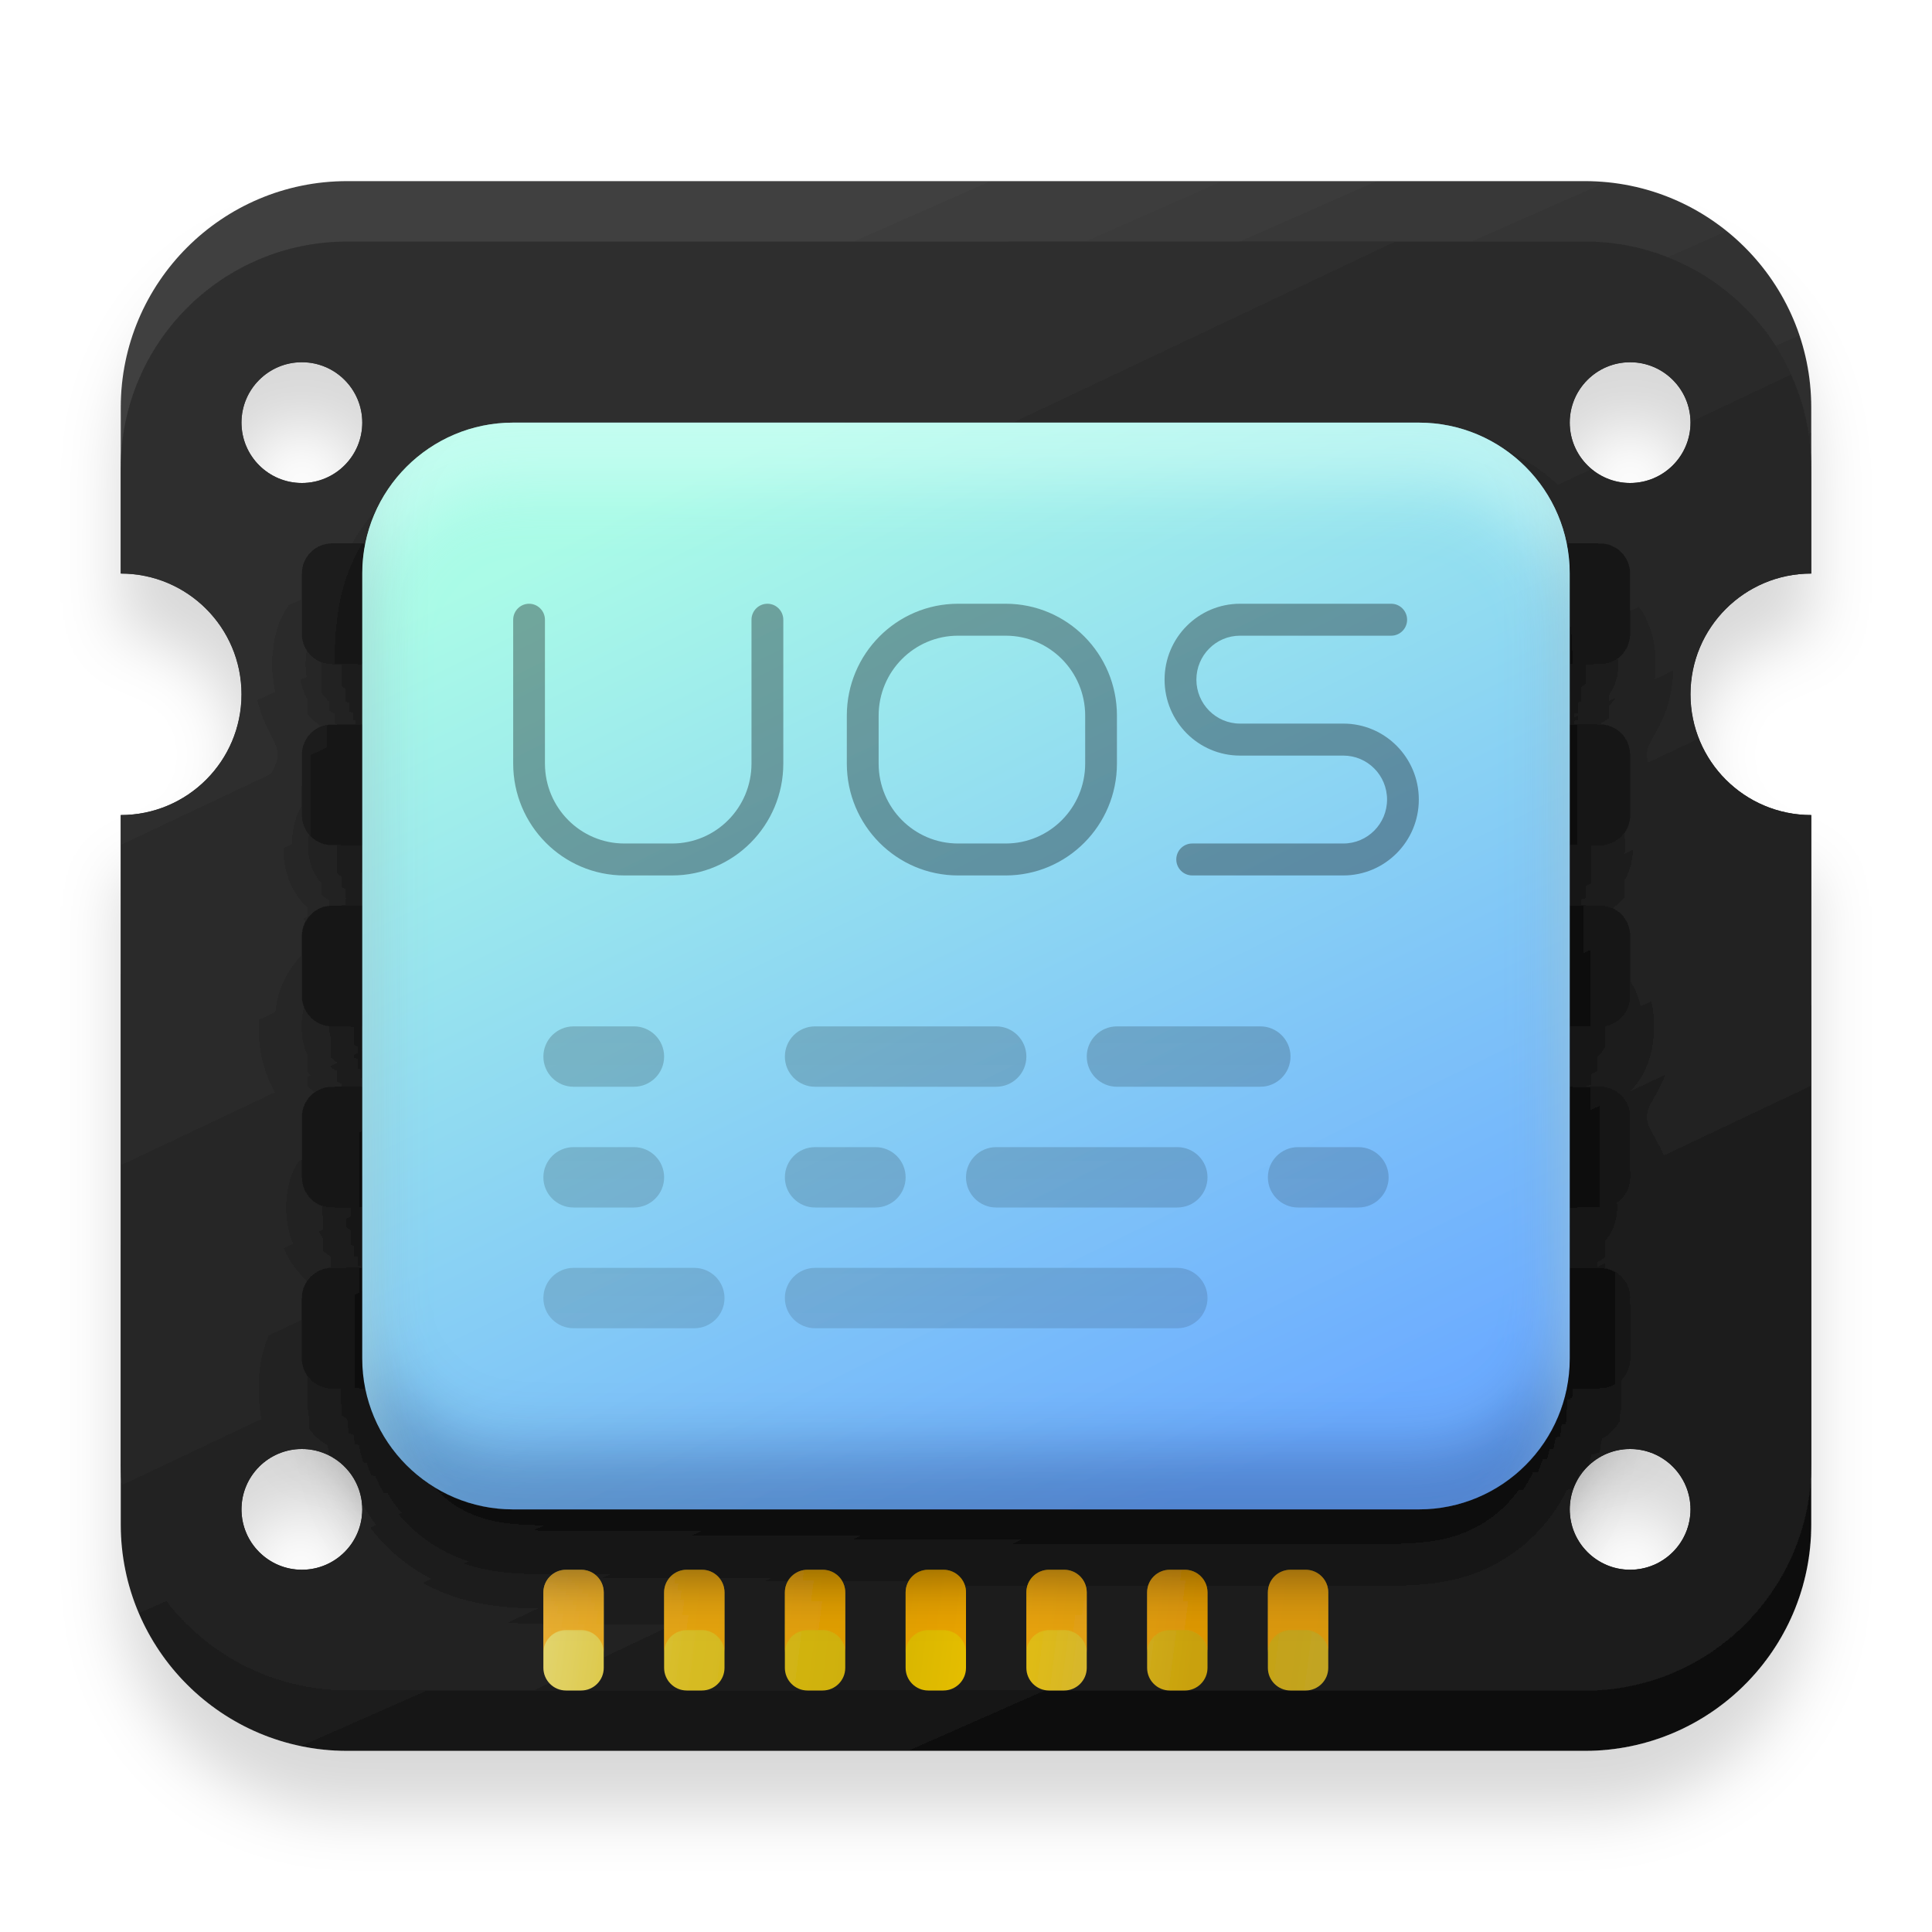
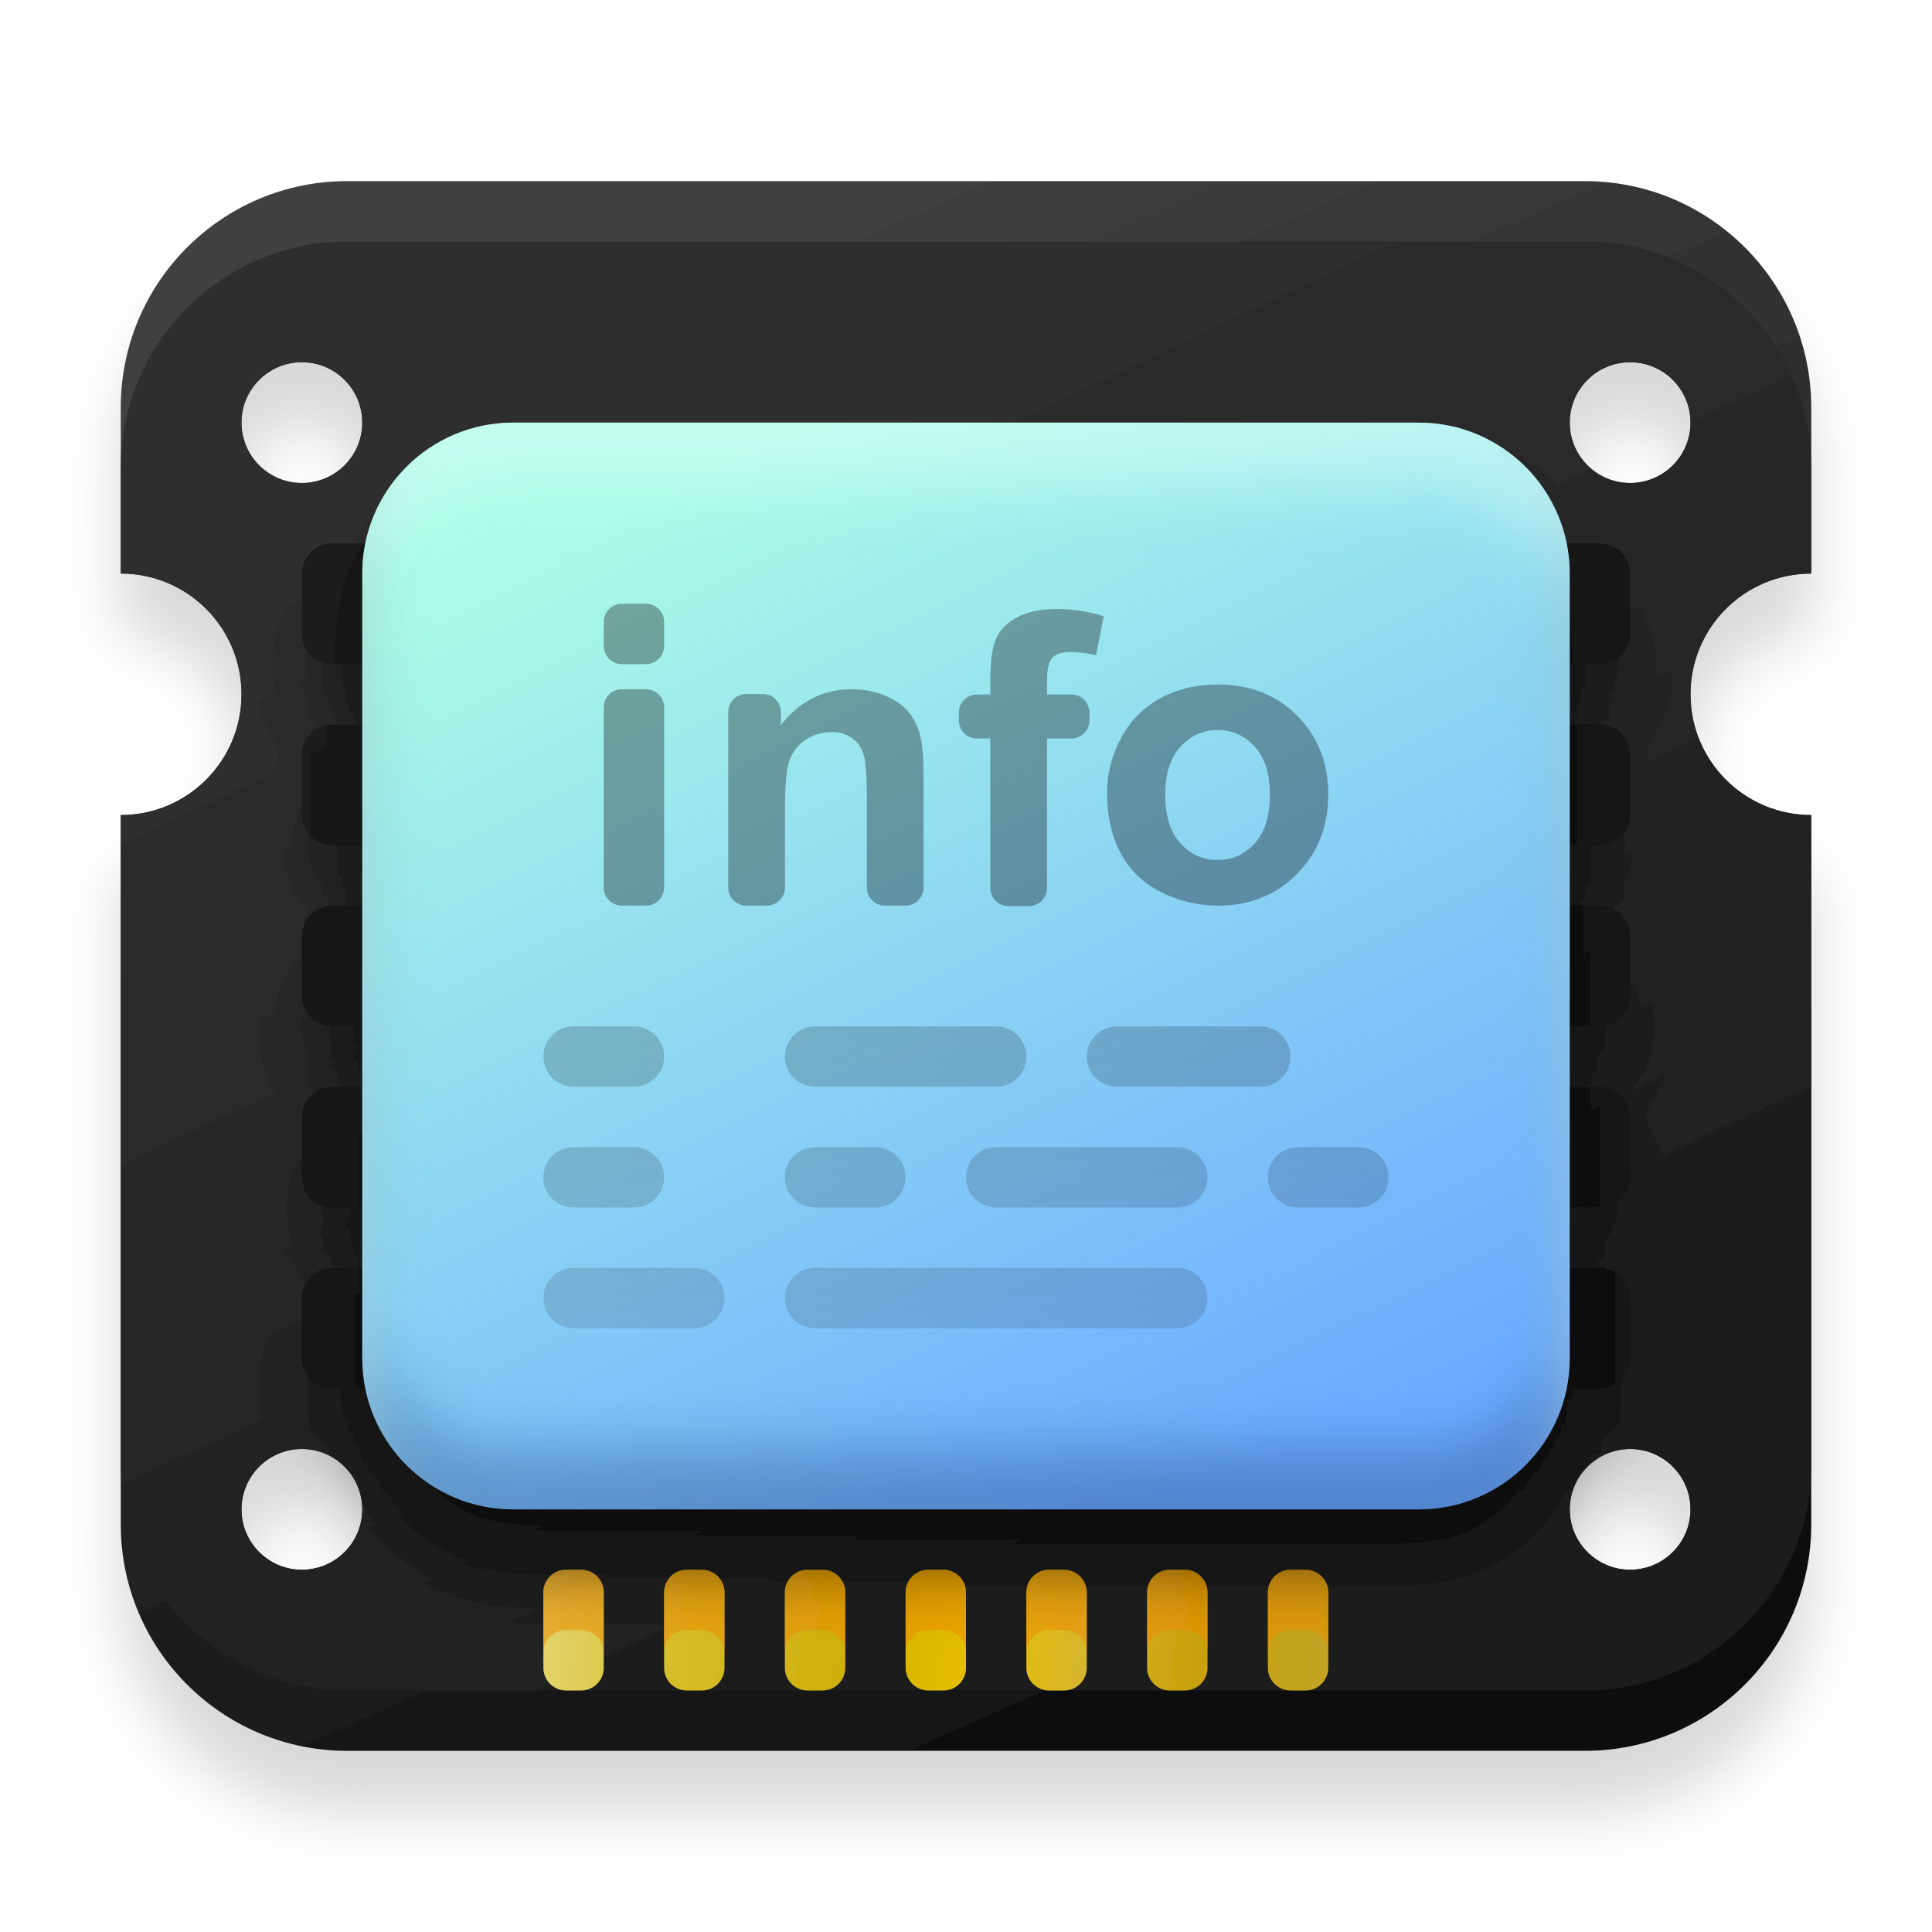
- <svg xmlns="http://www.w3.org/2000/svg" xmlns:xlink="http://www.w3.org/1999/xlink" width="32" height="32" viewBox="0 0 32 32">
+ <svg xmlns="http://www.w3.org/2000/svg" xmlns:xlink="http://www.w3.org/1999/xlink" width="32px" height="32px" viewBox="0 0 32 32" version="1.1">
  <defs>
-     <filter id="deepin-devicemanager32-a" width="128.6%" height="130.8%" x="-14.3%" y="-15.4%" filterUnits="objectBoundingBox">
-       <feOffset dy="1" in="SourceAlpha" result="shadowOffsetOuter1" />
-       <feGaussianBlur in="shadowOffsetOuter1" result="shadowBlurOuter1" stdDeviation=".5" />
+     <filter x="-14.3%" y="-15.4%" width="128.6%" height="130.8%" filterUnits="objectBoundingBox" id="filter-1">
+       <feOffset dx="0" dy="1" in="SourceAlpha" result="shadowOffsetOuter1" />
+       <feGaussianBlur stdDeviation="0.5" in="shadowOffsetOuter1" result="shadowBlurOuter1" />
      <feComposite in="shadowBlurOuter1" in2="SourceAlpha" operator="out" result="shadowBlurOuter1" />
-       <feColorMatrix in="shadowBlurOuter1" result="shadowMatrixOuter1" values="0 0 0 0 0   0 0 0 0 0   0 0 0 0 0  0 0 0 0.15 0" />
+       <feColorMatrix values="0 0 0 0 0   0 0 0 0 0   0 0 0 0 0  0 0 0 0.15 0" type="matrix" in="shadowBlurOuter1" result="shadowMatrixOuter1" />
      <feMerge>
        <feMergeNode in="shadowMatrixOuter1" />
        <feMergeNode in="SourceGraphic" />
      </feMerge>
    </filter>
-     <linearGradient id="deepin-devicemanager32-b" x1="26.256%" x2="66.07%" y1="6.888%" y2="91.486%">
-       <stop offset="0%" stop-color="#414141" />
-       <stop offset="100%" stop-color="#111" />
+     <linearGradient x1="26.256%" y1="6.888%" x2="66.07%" y2="91.486%" id="linearGradient-2">
+       <stop stop-color="#414141" offset="0%" />
+       <stop stop-color="#111111" offset="100%" />
    </linearGradient>
-     <linearGradient id="deepin-devicemanager32-c" x1="26.256%" x2="66.07%" y1="13.265%" y2="85.349%">
-       <stop offset="0%" stop-color="#2F2F2F" />
-       <stop offset="100%" stop-color="#1E1E1E" />
+     <linearGradient x1="26.256%" y1="13.265%" x2="66.07%" y2="85.349%" id="linearGradient-3">
+       <stop stop-color="#2F2F2F" offset="0%" />
+       <stop stop-color="#1E1E1E" offset="100%" />
    </linearGradient>
-     <path id="deepin-devicemanager32-e" d="M24.5,18 C24.776,18 25,18.224 25,18.5 L25,19.5 C25,19.776 24.776,20 24.5,20 L3.5,20 C3.224,20 3,19.776 3,19.5 L3,18.5 C3,18.224 3.224,18 3.5,18 L24.5,18 Z M24.5,15 C24.776,15 25,15.224 25,15.5 L25,16.5 C25,16.776 24.776,17 24.5,17 L3.5,17 C3.224,17 3,16.776 3,16.5 L3,15.5 C3,15.224 3.224,15 3.5,15 L24.5,15 Z M24.5,12 C24.776,12 25,12.224 25,12.5 L25,13.5 C25,13.776 24.776,14 24.5,14 L3.5,14 C3.224,14 3,13.776 3,13.5 L3,12.5 C3,12.224 3.224,12 3.5,12 L24.5,12 Z M24.5,9 C24.776,9 25,9.224 25,9.5 L25,10.5 C25,10.776 24.776,11 24.5,11 L3.5,11 C3.224,11 3,10.776 3,10.5 L3,9.5 C3,9.224 3.224,9 3.5,9 L24.5,9 Z M24.5,6 C24.776,6 25,6.224 25,6.5 L25,7.5 C25,7.776 24.776,8 24.5,8 L3.5,8 C3.224,8 3,7.776 3,7.5 L3,6.5 C3,6.224 3.224,6 3.5,6 L24.5,6 Z" />
-     <filter id="deepin-devicemanager32-d" width="118.2%" height="128.6%" x="-9.1%" y="-7.1%" filterUnits="objectBoundingBox">
-       <feOffset dy="1" in="SourceAlpha" result="shadowOffsetOuter1" />
-       <feGaussianBlur in="shadowOffsetOuter1" result="shadowBlurOuter1" stdDeviation=".5" />
+     <path d="M24.5,18 C24.776,18 25,18.224 25,18.5 L25,19.5 C25,19.776 24.776,20 24.5,20 L3.5,20 C3.224,20 3,19.776 3,19.5 L3,18.5 C3,18.224 3.224,18 3.5,18 L24.5,18 Z M24.5,15 C24.776,15 25,15.224 25,15.5 L25,16.5 C25,16.776 24.776,17 24.5,17 L3.5,17 C3.224,17 3,16.776 3,16.5 L3,15.5 C3,15.224 3.224,15 3.5,15 L24.5,15 Z M24.5,12 C24.776,12 25,12.224 25,12.5 L25,13.5 C25,13.776 24.776,14 24.5,14 L3.5,14 C3.224,14 3,13.776 3,13.5 L3,12.5 C3,12.224 3.224,12 3.5,12 L24.5,12 Z M24.5,9 C24.776,9 25,9.224 25,9.5 L25,10.5 C25,10.776 24.776,11 24.5,11 L3.5,11 C3.224,11 3,10.776 3,10.5 L3,9.5 C3,9.224 3.224,9 3.5,9 L24.5,9 Z M24.5,6 C24.776,6 25,6.224 25,6.5 L25,7.5 C25,7.776 24.776,8 24.5,8 L3.5,8 C3.224,8 3,7.776 3,7.5 L3,6.5 C3,6.224 3.224,6 3.5,6 L24.5,6 Z" id="path-4" />
+     <filter x="-9.1%" y="-7.1%" width="118.2%" height="128.6%" filterUnits="objectBoundingBox" id="filter-5">
+       <feOffset dx="0" dy="1" in="SourceAlpha" result="shadowOffsetOuter1" />
+       <feGaussianBlur stdDeviation="0.5" in="shadowOffsetOuter1" result="shadowBlurOuter1" />
      <feComposite in="shadowBlurOuter1" in2="SourceAlpha" operator="out" result="shadowBlurOuter1" />
-       <feColorMatrix in="shadowBlurOuter1" values="0 0 0 0 0   0 0 0 0 0   0 0 0 0 0  0 0 0 0.231 0" />
+       <feColorMatrix values="0 0 0 0 0   0 0 0 0 0   0 0 0 0 0  0 0 0 0.231 0" type="matrix" in="shadowBlurOuter1" />
    </filter>
-     <linearGradient id="deepin-devicemanager32-f" x1="0%" x2="100%" y1="49.003%" y2="50.995%">
-       <stop offset="0%" stop-color="#E2D46C" />
-       <stop offset="18.149%" stop-color="#D7BC26" />
-       <stop offset="38.886%" stop-color="#CFB009" />
-       <stop offset="56.473%" stop-color="#E7BF00" />
-       <stop offset="70.402%" stop-color="#D5B630" />
-       <stop offset="83.443%" stop-color="#C9A10A" />
-       <stop offset="100%" stop-color="#C2A422" />
+     <linearGradient x1="0%" y1="49.003%" x2="100%" y2="50.995%" id="linearGradient-6">
+       <stop stop-color="#E2D46C" offset="0%" />
+       <stop stop-color="#D7BC26" offset="18.149%" />
+       <stop stop-color="#CFB009" offset="38.886%" />
+       <stop stop-color="#E7BF00" offset="56.473%" />
+       <stop stop-color="#D5B630" offset="70.402%" />
+       <stop stop-color="#C9A10A" offset="83.443%" />
+       <stop stop-color="#C2A422" offset="100%" />
    </linearGradient>
-     <path id="deepin-devicemanager32-g" d="M7.625,23 C7.832,23 8,23.168 8,23.375 L8,24.625 C8,24.832 7.832,25 7.625,25 L7.375,25 C7.168,25 7,24.832 7,24.625 L7,23.375 C7,23.168 7.168,23 7.375,23 L7.625,23 Z M9.625,23 C9.832,23 10,23.168 10,23.375 L10,24.625 C10,24.832 9.832,25 9.625,25 L9.375,25 C9.168,25 9,24.832 9,24.625 L9,23.375 C9,23.168 9.168,23 9.375,23 L9.625,23 Z M11.625,23 C11.832,23 12,23.168 12,23.375 L12,24.625 C12,24.832 11.832,25 11.625,25 L11.375,25 C11.168,25 11,24.832 11,24.625 L11,23.375 C11,23.168 11.168,23 11.375,23 L11.625,23 Z M13.625,23 C13.832,23 14,23.168 14,23.375 L14,24.625 C14,24.832 13.832,25 13.625,25 L13.375,25 C13.168,25 13,24.832 13,24.625 L13,23.375 C13,23.168 13.168,23 13.375,23 L13.625,23 Z M15.625,23 C15.832,23 16,23.168 16,23.375 L16,24.625 C16,24.832 15.832,25 15.625,25 L15.375,25 C15.168,25 15,24.832 15,24.625 L15,23.375 C15,23.168 15.168,23 15.375,23 L15.625,23 Z M17.625,23 C17.832,23 18,23.168 18,23.375 L18,24.625 C18,24.832 17.832,25 17.625,25 L17.375,25 C17.168,25 17,24.832 17,24.625 L17,23.375 C17,23.168 17.168,23 17.375,23 L17.625,23 Z M19.625,23 C19.832,23 20,23.168 20,23.375 L20,24.625 C20,24.832 19.832,25 19.625,25 L19.375,25 C19.168,25 19,24.832 19,24.625 L19,23.375 C19,23.168 19.168,23 19.375,23 L19.625,23 Z" />
-     <filter id="deepin-devicemanager32-h" width="107.7%" height="150%" x="-3.8%" y="-25%" filterUnits="objectBoundingBox">
-       <feOffset dy="1" in="SourceAlpha" result="shadowOffsetInner1" />
-       <feComposite in="shadowOffsetInner1" in2="SourceAlpha" k2="-1" k3="1" operator="arithmetic" result="shadowInnerInner1" />
-       <feColorMatrix in="shadowInnerInner1" values="0 0 0 0 0.927   0 0 0 0 0.559   0 0 0 0 0  0 0 0 0.55 0" />
+     <path d="M7.625,23 C7.832,23 8,23.168 8,23.375 L8,24.625 C8,24.832 7.832,25 7.625,25 L7.375,25 C7.168,25 7,24.832 7,24.625 L7,23.375 C7,23.168 7.168,23 7.375,23 L7.625,23 Z M9.625,23 C9.832,23 10,23.168 10,23.375 L10,24.625 C10,24.832 9.832,25 9.625,25 L9.375,25 C9.168,25 9,24.832 9,24.625 L9,23.375 C9,23.168 9.168,23 9.375,23 L9.625,23 Z M11.625,23 C11.832,23 12,23.168 12,23.375 L12,24.625 C12,24.832 11.832,25 11.625,25 L11.375,25 C11.168,25 11,24.832 11,24.625 L11,23.375 C11,23.168 11.168,23 11.375,23 L11.625,23 Z M13.625,23 C13.832,23 14,23.168 14,23.375 L14,24.625 C14,24.832 13.832,25 13.625,25 L13.375,25 C13.168,25 13,24.832 13,24.625 L13,23.375 C13,23.168 13.168,23 13.375,23 L13.625,23 Z M15.625,23 C15.832,23 16,23.168 16,23.375 L16,24.625 C16,24.832 15.832,25 15.625,25 L15.375,25 C15.168,25 15,24.832 15,24.625 L15,23.375 C15,23.168 15.168,23 15.375,23 L15.625,23 Z M17.625,23 C17.832,23 18,23.168 18,23.375 L18,24.625 C18,24.832 17.832,25 17.625,25 L17.375,25 C17.168,25 17,24.832 17,24.625 L17,23.375 C17,23.168 17.168,23 17.375,23 L17.625,23 Z M19.625,23 C19.832,23 20,23.168 20,23.375 L20,24.625 C20,24.832 19.832,25 19.625,25 L19.375,25 C19.168,25 19,24.832 19,24.625 L19,23.375 C19,23.168 19.168,23 19.375,23 L19.625,23 Z" id="path-7" />
+     <filter x="-3.8%" y="-25.0%" width="107.7%" height="150.0%" filterUnits="objectBoundingBox" id="filter-8">
+       <feOffset dx="0" dy="1" in="SourceAlpha" result="shadowOffsetInner1" />
+       <feComposite in="shadowOffsetInner1" in2="SourceAlpha" operator="arithmetic" k2="-1" k3="1" result="shadowInnerInner1" />
+       <feColorMatrix values="0 0 0 0 0.927   0 0 0 0 0.559   0 0 0 0 0  0 0 0 0.55 0" type="matrix" in="shadowInnerInner1" />
    </filter>
-     <linearGradient id="deepin-devicemanager32-k" x1="25.707%" x2="75.49%" y1="5.31%" y2="95.833%">
-       <stop offset=".069%" stop-color="#AAFBE7" />
-       <stop offset="100%" stop-color="#6CACFF" />
+     <linearGradient x1="25.707%" y1="5.31%" x2="75.49%" y2="95.833%" id="linearGradient-9">
+       <stop stop-color="#AAFBE7" offset="0.069%" />
+       <stop stop-color="#6CACFF" offset="100%" />
    </linearGradient>
-     <rect id="deepin-devicemanager32-j" width="20" height="18" x="4" y="4" rx="2.5" />
-     <filter id="deepin-devicemanager32-i" width="120%" height="122.2%" x="-10%" y="-5.6%" filterUnits="objectBoundingBox">
-       <feOffset dy="1" in="SourceAlpha" result="shadowOffsetOuter1" />
-       <feGaussianBlur in="shadowOffsetOuter1" result="shadowBlurOuter1" stdDeviation=".5" />
-       <feColorMatrix in="shadowBlurOuter1" values="0 0 0 0 0   0 0 0 0 0   0 0 0 0 0  0 0 0 0.515 0" />
+     <rect id="path-10" x="4" y="4" width="20" height="18" rx="2.5" />
+     <filter x="-10.0%" y="-5.6%" width="120.0%" height="122.2%" filterUnits="objectBoundingBox" id="filter-11">
+       <feOffset dx="0" dy="1" in="SourceAlpha" result="shadowOffsetOuter1" />
+       <feGaussianBlur stdDeviation="0.5" in="shadowOffsetOuter1" result="shadowBlurOuter1" />
+       <feColorMatrix values="0 0 0 0 0   0 0 0 0 0   0 0 0 0 0  0 0 0 0.515 0" type="matrix" in="shadowBlurOuter1" />
    </filter>
-     <filter id="deepin-devicemanager32-l" width="120%" height="122.2%" x="-10%" y="-5.6%" filterUnits="objectBoundingBox">
-       <feGaussianBlur in="SourceAlpha" result="shadowBlurInner1" stdDeviation=".5" />
-       <feOffset dy="-1" in="shadowBlurInner1" result="shadowOffsetInner1" />
-       <feComposite in="shadowOffsetInner1" in2="SourceAlpha" k2="-1" k3="1" operator="arithmetic" result="shadowInnerInner1" />
-       <feColorMatrix in="shadowInnerInner1" result="shadowMatrixInner1" values="0 0 0 0 0   0 0 0 0 0.051   0 0 0 0 0.262  0 0 0 0.251 0" />
-       <feGaussianBlur in="SourceAlpha" result="shadowBlurInner2" stdDeviation=".5" />
-       <feOffset dy="1" in="shadowBlurInner2" result="shadowOffsetInner2" />
-       <feComposite in="shadowOffsetInner2" in2="SourceAlpha" k2="-1" k3="1" operator="arithmetic" result="shadowInnerInner2" />
-       <feColorMatrix in="shadowInnerInner2" result="shadowMatrixInner2" values="0 0 0 0 0.839   0 0 0 0 1   0 0 0 0 0.969  0 0 0 0.568 0" />
+     <filter x="-10.0%" y="-5.6%" width="120.0%" height="122.2%" filterUnits="objectBoundingBox" id="filter-12">
+       <feGaussianBlur stdDeviation="0.5" in="SourceAlpha" result="shadowBlurInner1" />
+       <feOffset dx="0" dy="-1" in="shadowBlurInner1" result="shadowOffsetInner1" />
+       <feComposite in="shadowOffsetInner1" in2="SourceAlpha" operator="arithmetic" k2="-1" k3="1" result="shadowInnerInner1" />
+       <feColorMatrix values="0 0 0 0 0   0 0 0 0 0.051   0 0 0 0 0.262  0 0 0 0.251 0" type="matrix" in="shadowInnerInner1" result="shadowMatrixInner1" />
+       <feGaussianBlur stdDeviation="0.5" in="SourceAlpha" result="shadowBlurInner2" />
+       <feOffset dx="0" dy="1" in="shadowBlurInner2" result="shadowOffsetInner2" />
+       <feComposite in="shadowOffsetInner2" in2="SourceAlpha" operator="arithmetic" k2="-1" k3="1" result="shadowInnerInner2" />
+       <feColorMatrix values="0 0 0 0 0.839   0 0 0 0 1   0 0 0 0 0.969  0 0 0 0.568 0" type="matrix" in="shadowInnerInner2" result="shadowMatrixInner2" />
      <feMerge>
        <feMergeNode in="shadowMatrixInner1" />
        <feMergeNode in="shadowMatrixInner2" />
      </feMerge>
    </filter>
-     <linearGradient id="deepin-devicemanager32-m" x1="50%" x2="50%" y1=".523%" y2="100%">
-       <stop offset="0%" stop-opacity=".8" />
-       <stop offset="99.472%" stop-opacity=".531" />
+     <linearGradient x1="50%" y1="0.523%" x2="50%" y2="100%" id="linearGradient-13">
+       <stop stop-color="#000000" stop-opacity="0.8" offset="0%" />
+       <stop stop-color="#000000" stop-opacity="0.531" offset="99.472%" />
    </linearGradient>
  </defs>
-   <g fill="none" fill-rule="evenodd" filter="url(#deepin-devicemanager32-a)" transform="translate(2 3)">
-     <path fill="url(#deepin-devicemanager32-b)" d="M24.25,0 C26.321,-8.24538195e-16 28,1.679 28,3.75 L28,6.5 L28,6.5 C26.895,6.5 26,7.395 26,8.5 C26,9.605 26.895,10.5 28,10.5 L28,22.25 C28,24.321 26.321,26 24.25,26 L3.75,26 C1.679,26 2.53632657e-16,24.321 0,22.25 L0,10.5 L0,10.5 C1.105,10.5 2,9.605 2,8.5 C2,7.395 1.105,6.5 0,6.5 L0,3.75 C-2.53632657e-16,1.679 1.679,3.80448985e-16 3.75,0 L24.25,0 Z M3,21 C2.448,21 2,21.448 2,22 C2,22.552 2.448,23 3,23 C3.552,23 4,22.552 4,22 C4,21.448 3.552,21 3,21 Z M25,21 C24.448,21 24,21.448 24,22 C24,22.552 24.448,23 25,23 C25.552,23 26,22.552 26,22 C26,21.448 25.552,21 25,21 Z M3,3 C2.448,3 2,3.448 2,4 C2,4.552 2.448,5 3,5 C3.552,5 4,4.552 4,4 C4,3.448 3.552,3 3,3 Z M25,3 C24.448,3 24,3.448 24,4 C24,4.552 24.448,5 25,5 C25.552,5 26,4.552 26,4 C26,3.448 25.552,3 25,3 Z" />
-     <path fill="url(#deepin-devicemanager32-c)" d="M24.25,1 C26.321,1 28,2.679 28,4.75 L28,6.5 L28,6.5 C26.895,6.5 26,7.395 26,8.5 C26,9.605 26.895,10.5 28,10.5 L28,21.25 C28,23.321 26.321,25 24.25,25 L3.75,25 C1.679,25 2.53632657e-16,23.321 0,21.25 L0,10.5 L0,10.5 C1.105,10.5 2,9.605 2,8.5 C2,7.395 1.105,6.5 0,6.5 L0,4.75 C-2.53632657e-16,2.679 1.679,1 3.75,1 L24.25,1 Z M3,21 C2.448,21 2,21.448 2,22 C2,22.552 2.448,23 3,23 C3.552,23 4,22.552 4,22 C4,21.448 3.552,21 3,21 Z M25,21 C24.448,21 24,21.448 24,22 C24,22.552 24.448,23 25,23 C25.552,23 26,22.552 26,22 C26,21.448 25.552,21 25,21 Z M3,3 C2.448,3 2,3.448 2,4 C2,4.552 2.448,5 3,5 C3.552,5 4,4.552 4,4 C4,3.448 3.552,3 3,3 Z M25,3 C24.448,3 24,3.448 24,4 C24,4.552 24.448,5 25,5 C25.552,5 26,4.552 26,4 C26,3.448 25.552,3 25,3 Z" />
-     <use fill="#000" filter="url(#deepin-devicemanager32-d)" xlink:href="#deepin-devicemanager32-e" />
-     <use fill="#000" fill-opacity=".4" xlink:href="#deepin-devicemanager32-e" />
-     <use fill="url(#deepin-devicemanager32-f)" xlink:href="#deepin-devicemanager32-g" />
-     <use fill="#000" filter="url(#deepin-devicemanager32-h)" xlink:href="#deepin-devicemanager32-g" />
-     <use fill="#000" filter="url(#deepin-devicemanager32-i)" xlink:href="#deepin-devicemanager32-j" />
-     <use fill="url(#deepin-devicemanager32-k)" xlink:href="#deepin-devicemanager32-j" />
-     <use fill="#000" filter="url(#deepin-devicemanager32-l)" xlink:href="#deepin-devicemanager32-j" />
-     <path fill="url(#deepin-devicemanager32-m)" d="M9.5,18 C9.776,18 10,18.224 10,18.5 C10,18.776 9.776,19 9.5,19 L7.5,19 C7.224,19 7,18.776 7,18.5 C7,18.224 7.224,18 7.5,18 L9.5,18 Z M17.5,18 C17.776,18 18,18.224 18,18.5 C18,18.776 17.776,19 17.5,19 L11.5,19 C11.224,19 11,18.776 11,18.5 C11,18.224 11.224,18 11.5,18 L17.5,18 Z M8.5,16 C8.776,16 9,16.224 9,16.5 C9,16.776 8.776,17 8.5,17 L7.5,17 C7.224,17 7,16.776 7,16.5 C7,16.224 7.224,16 7.5,16 L8.5,16 Z M12.5,16 C12.776,16 13,16.224 13,16.5 C13,16.776 12.776,17 12.5,17 L11.5,17 C11.224,17 11,16.776 11,16.5 C11,16.224 11.224,16 11.5,16 L12.5,16 Z M17.5,16 C17.776,16 18,16.224 18,16.5 C18,16.776 17.776,17 17.5,17 L14.5,17 C14.224,17 14,16.776 14,16.5 C14,16.224 14.224,16 14.5,16 L17.5,16 Z M20.5,16 C20.776,16 21,16.224 21,16.5 C21,16.776 20.776,17 20.5,17 L19.5,17 C19.224,17 19,16.776 19,16.5 C19,16.224 19.224,16 19.5,16 L20.5,16 Z M8.5,14 C8.776,14 9,14.224 9,14.5 C9,14.776 8.776,15 8.5,15 L7.5,15 C7.224,15 7,14.776 7,14.5 C7,14.224 7.224,14 7.5,14 L8.5,14 Z M14.5,14 C14.776,14 15,14.224 15,14.5 C15,14.776 14.776,15 14.5,15 L11.5,15 C11.224,15 11,14.776 11,14.5 C11,14.224 11.224,14 11.5,14 L14.5,14 Z M18.875,14 C19.151,14 19.375,14.224 19.375,14.5 C19.375,14.776 19.151,15 18.875,15 L16.5,15 C16.224,15 16,14.776 16,14.5 C16,14.224 16.224,14 16.5,14 L18.875,14 Z" opacity=".229" />
-     <path fill="#000" fill-opacity=".33" fill-rule="nonzero" d="M10.711,7 C10.856,7 10.974,7.119 10.974,7.265 L10.974,7.265 L10.974,9.647 C10.974,10.67 10.149,11.5 9.132,11.5 L9.132,11.5 L8.342,11.5 C7.325,11.5 6.5,10.67 6.5,9.647 L6.5,9.647 L6.5,7.265 C6.5,7.119 6.618,7 6.763,7 C6.908,7 7.026,7.119 7.026,7.265 L7.026,7.265 L7.026,9.647 C7.026,10.378 7.615,10.971 8.342,10.971 L8.342,10.971 L9.132,10.971 C9.858,10.971 10.447,10.378 10.447,9.647 L10.447,9.647 L10.447,7.265 C10.447,7.119 10.565,7 10.711,7 Z M14.658,7 C15.675,7 16.5,7.83 16.5,8.853 L16.5,9.647 C16.5,10.67 15.675,11.5 14.658,11.5 L13.868,11.5 C12.851,11.5 12.026,10.67 12.026,9.647 L12.026,8.853 C12.026,7.83 12.851,7 13.868,7 L14.658,7 Z M21.043,7 C21.188,7 21.306,7.119 21.306,7.265 C21.306,7.411 21.188,7.529 21.043,7.529 L21.043,7.529 L18.539,7.529 C18.14,7.529 17.816,7.855 17.816,8.257 C17.816,8.659 18.14,8.985 18.539,8.985 L18.539,8.985 L20.25,8.985 C20.94,8.985 21.5,9.548 21.5,10.243 C21.5,10.937 20.94,11.5 20.25,11.5 L20.25,11.5 L17.747,11.5 C17.601,11.5 17.483,11.381 17.483,11.235 C17.483,11.089 17.601,10.971 17.747,10.971 L17.747,10.971 L20.25,10.971 C20.65,10.971 20.974,10.645 20.974,10.243 C20.974,9.841 20.65,9.515 20.25,9.515 L20.25,9.515 L18.539,9.515 C17.849,9.515 17.289,8.952 17.289,8.257 C17.289,7.563 17.849,7 18.539,7 L18.539,7 Z M14.658,7.529 L13.868,7.529 C13.142,7.529 12.553,8.122 12.553,8.853 L12.553,9.647 C12.553,10.378 13.142,10.971 13.868,10.971 L14.658,10.971 C15.385,10.971 15.974,10.378 15.974,9.647 L15.974,8.853 C15.974,8.122 15.385,7.529 14.658,7.529 Z" />
+   <g id="deepin-devicemanager" stroke="none" stroke-width="1" fill="none" fill-rule="evenodd">
+     <g id="编组" filter="url(#filter-1)" transform="translate(2, 3)">
+       <path d="M24.25,0 C26.321,-8.24538195e-16 28,1.679 28,3.75 L28,6.5 L28,6.5 C26.895,6.5 26,7.395 26,8.5 C26,9.605 26.895,10.5 28,10.5 L28,22.25 C28,24.321 26.321,26 24.25,26 L3.75,26 C1.679,26 2.53632657e-16,24.321 0,22.25 L0,10.5 L0,10.5 C1.105,10.5 2,9.605 2,8.5 C2,7.395 1.105,6.5 0,6.5 L0,3.75 C-2.53632657e-16,1.679 1.679,3.80448985e-16 3.75,0 L24.25,0 Z M3,21 C2.448,21 2,21.448 2,22 C2,22.552 2.448,23 3,23 C3.552,23 4,22.552 4,22 C4,21.448 3.552,21 3,21 Z M25,21 C24.448,21 24,21.448 24,22 C24,22.552 24.448,23 25,23 C25.552,23 26,22.552 26,22 C26,21.448 25.552,21 25,21 Z M3,3 C2.448,3 2,3.448 2,4 C2,4.552 2.448,5 3,5 C3.552,5 4,4.552 4,4 C4,3.448 3.552,3 3,3 Z M25,3 C24.448,3 24,3.448 24,4 C24,4.552 24.448,5 25,5 C25.552,5 26,4.552 26,4 C26,3.448 25.552,3 25,3 Z" id="形状结合备份-2" fill="url(#linearGradient-2)" />
+       <path d="M24.25,1 C26.321,1 28,2.679 28,4.75 L28,6.5 L28,6.5 C26.895,6.5 26,7.395 26,8.5 C26,9.605 26.895,10.5 28,10.5 L28,21.25 C28,23.321 26.321,25 24.25,25 L3.75,25 C1.679,25 2.53632657e-16,23.321 0,21.25 L0,10.5 L0,10.5 C1.105,10.5 2,9.605 2,8.5 C2,7.395 1.105,6.5 0,6.5 L0,4.75 C-2.53632657e-16,2.679 1.679,1 3.75,1 L24.25,1 Z M3,21 C2.448,21 2,21.448 2,22 C2,22.552 2.448,23 3,23 C3.552,23 4,22.552 4,22 C4,21.448 3.552,21 3,21 Z M25,21 C24.448,21 24,21.448 24,22 C24,22.552 24.448,23 25,23 C25.552,23 26,22.552 26,22 C26,21.448 25.552,21 25,21 Z M3,3 C2.448,3 2,3.448 2,4 C2,4.552 2.448,5 3,5 C3.552,5 4,4.552 4,4 C4,3.448 3.552,3 3,3 Z M25,3 C24.448,3 24,3.448 24,4 C24,4.552 24.448,5 25,5 C25.552,5 26,4.552 26,4 C26,3.448 25.552,3 25,3 Z" id="形状结合备份-3" fill="url(#linearGradient-3)" />
+       <g id="形状结合">
+         <use fill="black" fill-opacity="1" filter="url(#filter-5)" xlink:href="#path-4" />
+         <use fill-opacity="0.4" fill="#000000" fill-rule="evenodd" xlink:href="#path-4" />
+       </g>
+       <g id="形状结合">
+         <use fill="url(#linearGradient-6)" fill-rule="evenodd" xlink:href="#path-7" />
+         <use fill="black" fill-opacity="1" filter="url(#filter-8)" xlink:href="#path-7" />
+       </g>
+       <g id="矩形">
+         <use fill="black" fill-opacity="1" filter="url(#filter-11)" xlink:href="#path-10" />
+         <use fill="url(#linearGradient-9)" fill-rule="evenodd" xlink:href="#path-10" />
+         <use fill="black" fill-opacity="1" filter="url(#filter-12)" xlink:href="#path-10" />
+       </g>
+       <path d="M9,7.7 L9,7.3 C9,7.134 8.866,7 8.7,7 L8.3,7 C8.134,7 8,7.134 8,7.3 L8,7.7 C8,7.866 8.134,8 8.3,8 L8.7,8 C8.866,8 9,7.866 9,7.7 Z M9,11.7 L9,8.716 C9,8.55 8.866,8.416 8.7,8.416 L8.3,8.416 C8.134,8.416 8,8.55 8,8.716 L8,11.7 C8,11.866 8.134,12 8.3,12 L8.7,12 C8.866,12 9,11.866 9,11.7 Z M11.001,11.7 L11.001,10.413 L11.001,10.413 C11.001,10.021 11.025,9.752 11.073,9.607 C11.121,9.462 11.209,9.345 11.338,9.257 C11.468,9.169 11.613,9.125 11.776,9.125 C11.903,9.125 12.012,9.156 12.102,9.218 C12.192,9.279 12.257,9.366 12.297,9.477 C12.338,9.588 12.358,9.833 12.358,10.211 L12.358,11.7 C12.358,11.866 12.492,12 12.658,12 L12.997,12 C13.162,12 13.297,11.866 13.297,11.7 L13.297,9.822 L13.297,9.822 C13.297,9.551 13.279,9.343 13.245,9.198 C13.21,9.053 13.149,8.923 13.061,8.809 C12.973,8.694 12.843,8.6 12.672,8.526 C12.5,8.453 12.311,8.416 12.104,8.416 C11.634,8.416 11.244,8.614 10.934,9.01 L10.934,8.795 C10.934,8.629 10.8,8.495 10.634,8.495 L10.362,8.495 C10.196,8.495 10.062,8.629 10.062,8.795 L10.062,11.7 C10.062,11.866 10.196,12 10.362,12 L10.701,12 C10.866,12 11.001,11.866 11.001,11.7 Z M15.342,11.708 L15.342,9.232 L15.342,9.232 L15.744,9.232 C15.91,9.232 16.044,9.098 16.044,8.932 L16.044,8.803 C16.044,8.637 15.91,8.503 15.744,8.503 L15.342,8.503 L15.342,8.503 L15.342,8.255 C15.342,8.077 15.372,7.956 15.431,7.894 C15.49,7.831 15.587,7.8 15.723,7.8 C15.861,7.8 16.005,7.817 16.154,7.852 L16.281,7.206 C16.025,7.126 15.763,7.087 15.496,7.087 C15.235,7.087 15.02,7.132 14.849,7.224 C14.679,7.315 14.562,7.433 14.498,7.578 C14.435,7.724 14.403,7.944 14.403,8.239 L14.403,8.503 L14.182,8.503 C14.016,8.503 13.882,8.637 13.882,8.803 L13.882,8.932 C13.882,9.098 14.016,9.232 14.182,9.232 L14.403,9.232 L14.403,9.232 L14.403,11.708 C14.403,11.873 14.537,12.008 14.703,12.008 L15.042,12.008 C15.208,12.008 15.342,11.873 15.342,11.708 Z M18.172,12 C18.698,12 19.134,11.826 19.48,11.477 C19.827,11.128 20,10.689 20,10.158 C20,9.633 19.828,9.197 19.485,8.853 C19.142,8.509 18.702,8.337 18.165,8.337 C17.818,8.337 17.503,8.413 17.221,8.564 C16.94,8.716 16.722,8.936 16.568,9.224 C16.414,9.513 16.337,9.811 16.337,10.119 C16.337,10.521 16.414,10.863 16.568,11.144 C16.722,11.424 16.946,11.637 17.241,11.782 C17.537,11.927 17.847,12 18.172,12 Z M18.169,11.244 C17.924,11.244 17.718,11.152 17.551,10.967 C17.383,10.782 17.3,10.516 17.3,10.168 C17.3,9.821 17.383,9.554 17.551,9.37 C17.718,9.185 17.924,9.092 18.169,9.092 C18.414,9.092 18.619,9.185 18.785,9.37 C18.951,9.554 19.034,9.818 19.034,10.162 C19.034,10.514 18.951,10.782 18.785,10.967 C18.619,11.152 18.414,11.244 18.169,11.244 Z" id="info" fill-opacity="0.33" fill="#000000" fill-rule="nonzero" />
+       <path d="M9.5,18 C9.776,18 10,18.224 10,18.5 C10,18.776 9.776,19 9.5,19 L7.5,19 C7.224,19 7,18.776 7,18.5 C7,18.224 7.224,18 7.5,18 L9.5,18 Z M17.5,18 C17.776,18 18,18.224 18,18.5 C18,18.776 17.776,19 17.5,19 L11.5,19 C11.224,19 11,18.776 11,18.5 C11,18.224 11.224,18 11.5,18 L17.5,18 Z M8.5,16 C8.776,16 9,16.224 9,16.5 C9,16.776 8.776,17 8.5,17 L7.5,17 C7.224,17 7,16.776 7,16.5 C7,16.224 7.224,16 7.5,16 L8.5,16 Z M12.5,16 C12.776,16 13,16.224 13,16.5 C13,16.776 12.776,17 12.5,17 L11.5,17 C11.224,17 11,16.776 11,16.5 C11,16.224 11.224,16 11.5,16 L12.5,16 Z M17.5,16 C17.776,16 18,16.224 18,16.5 C18,16.776 17.776,17 17.5,17 L14.5,17 C14.224,17 14,16.776 14,16.5 C14,16.224 14.224,16 14.5,16 L17.5,16 Z M20.5,16 C20.776,16 21,16.224 21,16.5 C21,16.776 20.776,17 20.5,17 L19.5,17 C19.224,17 19,16.776 19,16.5 C19,16.224 19.224,16 19.5,16 L20.5,16 Z M8.5,14 C8.776,14 9,14.224 9,14.5 C9,14.776 8.776,15 8.5,15 L7.5,15 C7.224,15 7,14.776 7,14.5 C7,14.224 7.224,14 7.5,14 L8.5,14 Z M14.5,14 C14.776,14 15,14.224 15,14.5 C15,14.776 14.776,15 14.5,15 L11.5,15 C11.224,15 11,14.776 11,14.5 C11,14.224 11.224,14 11.5,14 L14.5,14 Z M18.875,14 C19.151,14 19.375,14.224 19.375,14.5 C19.375,14.776 19.151,15 18.875,15 L16.5,15 C16.224,15 16,14.776 16,14.5 C16,14.224 16.224,14 16.5,14 L18.875,14 Z" id="形状结合" fill="url(#linearGradient-13)" opacity="0.229" />
+     </g>
  </g>
</svg>
